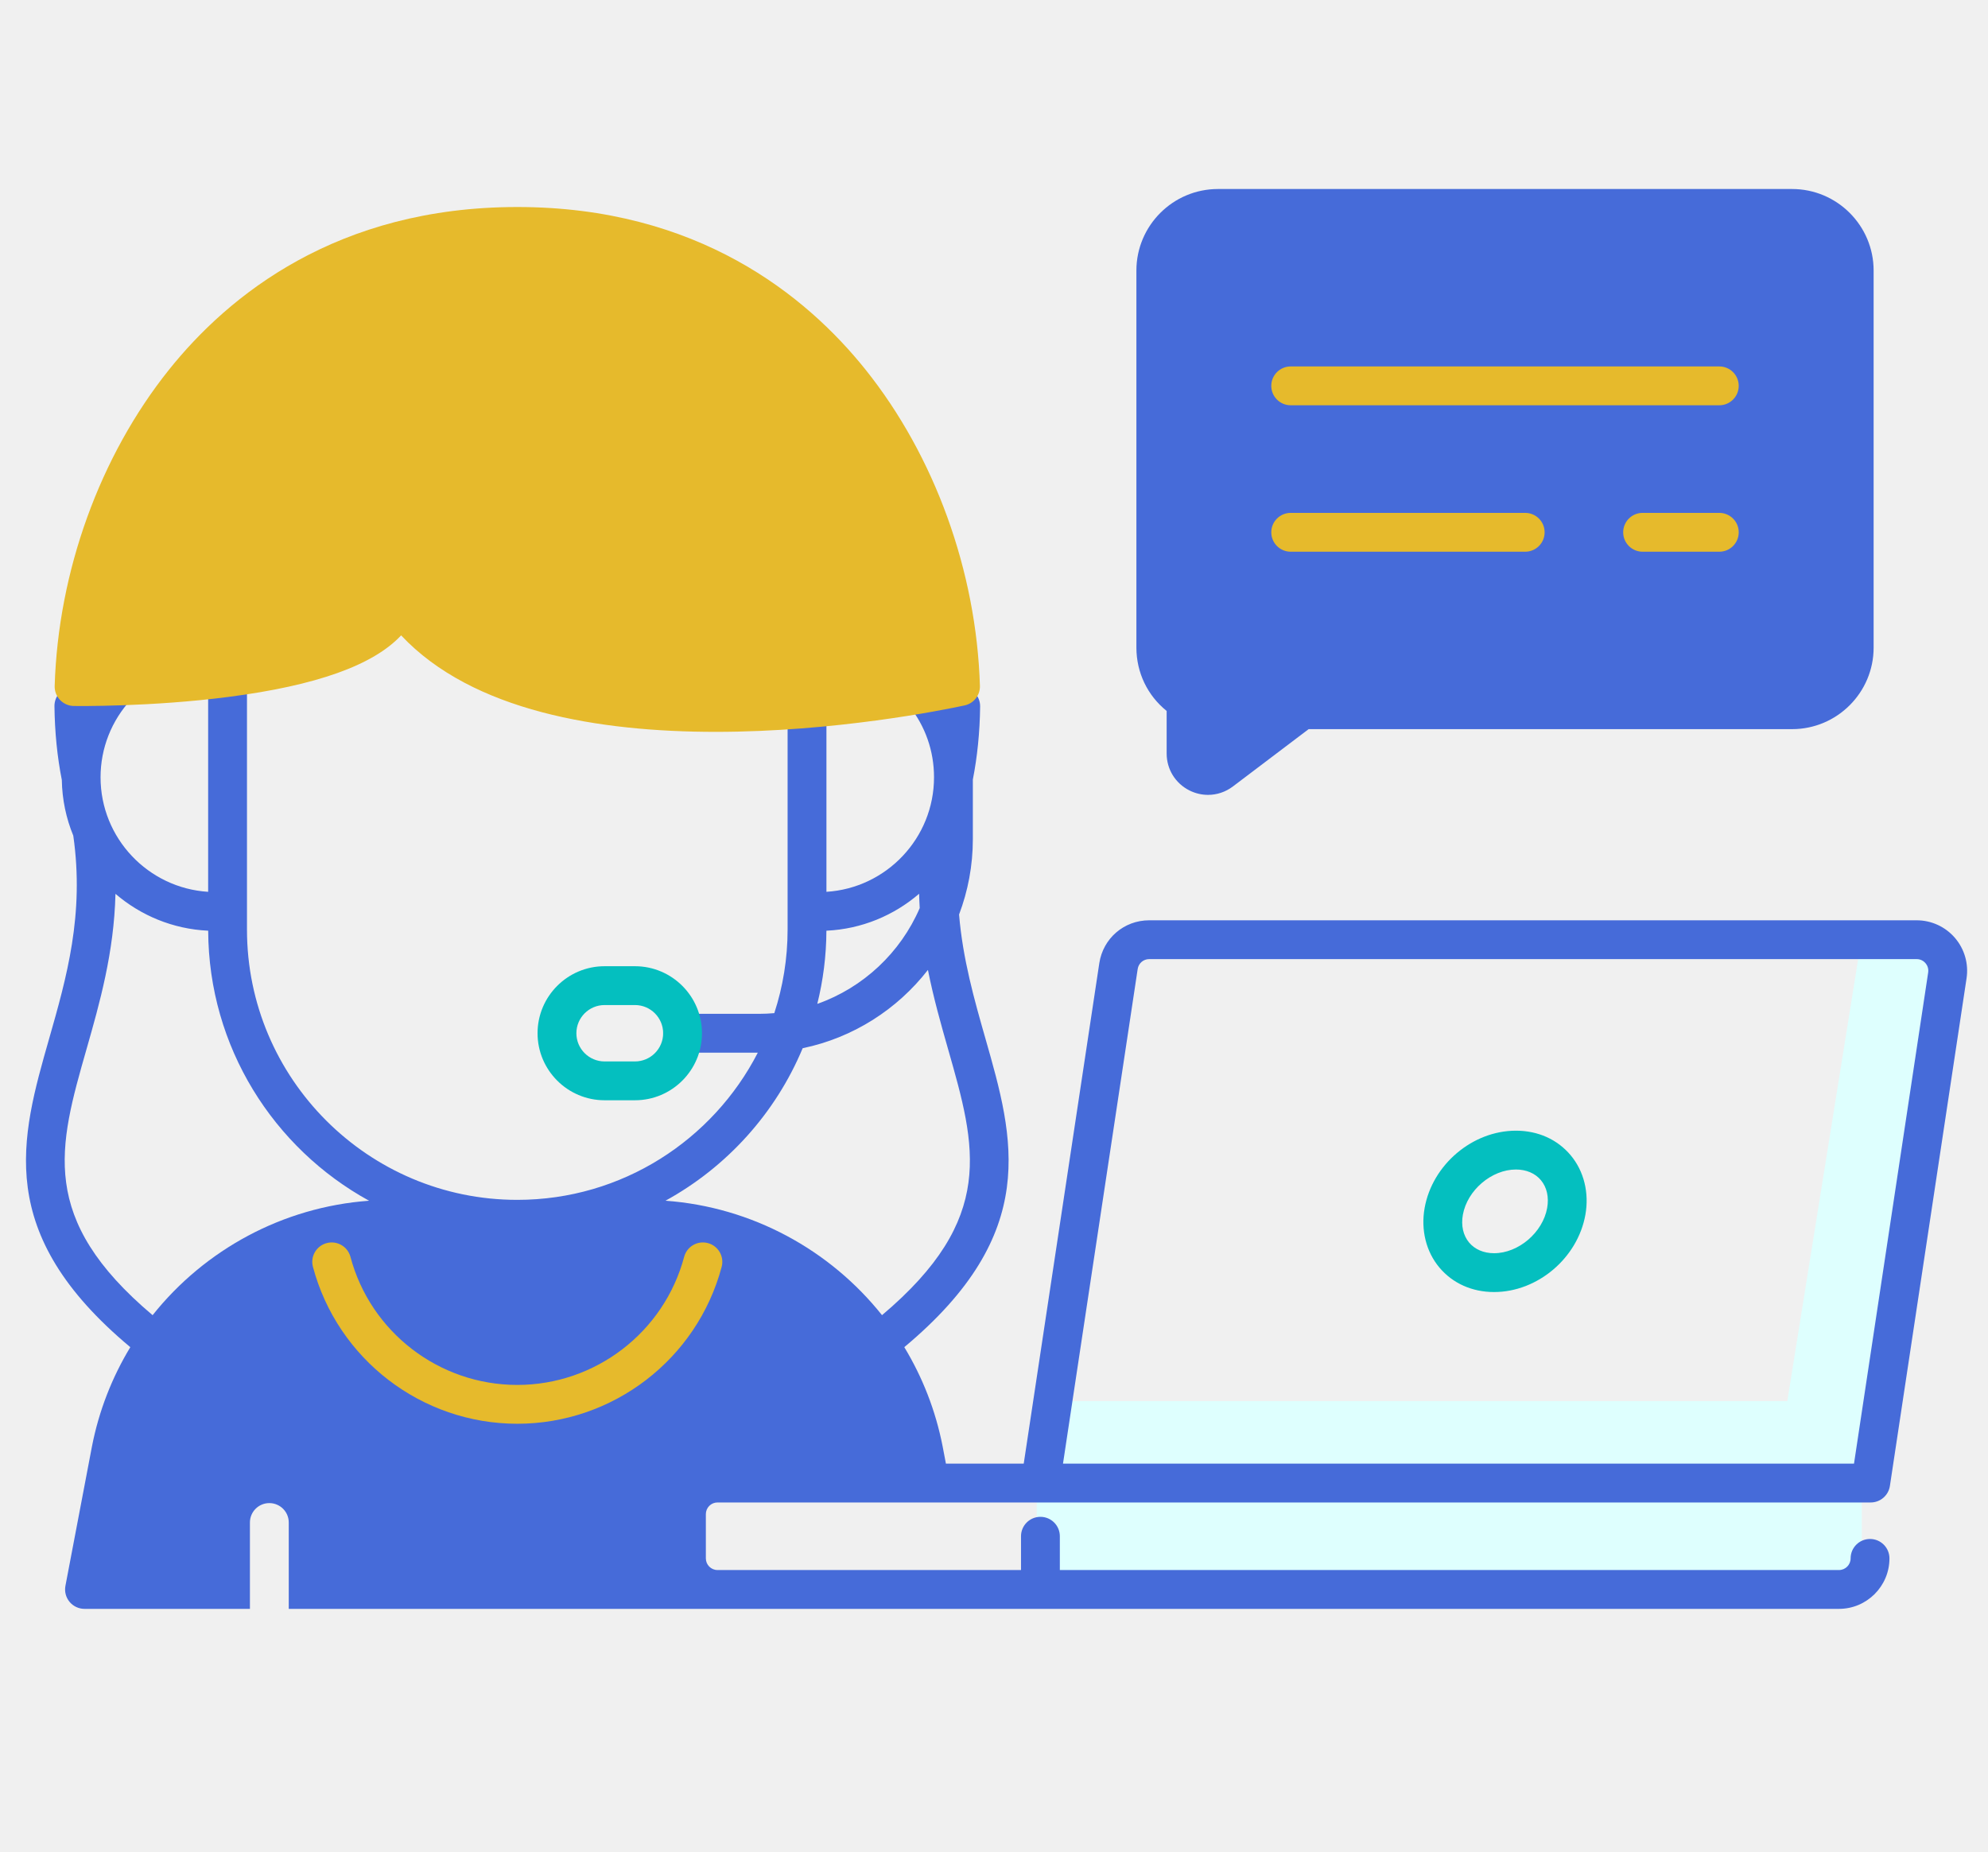
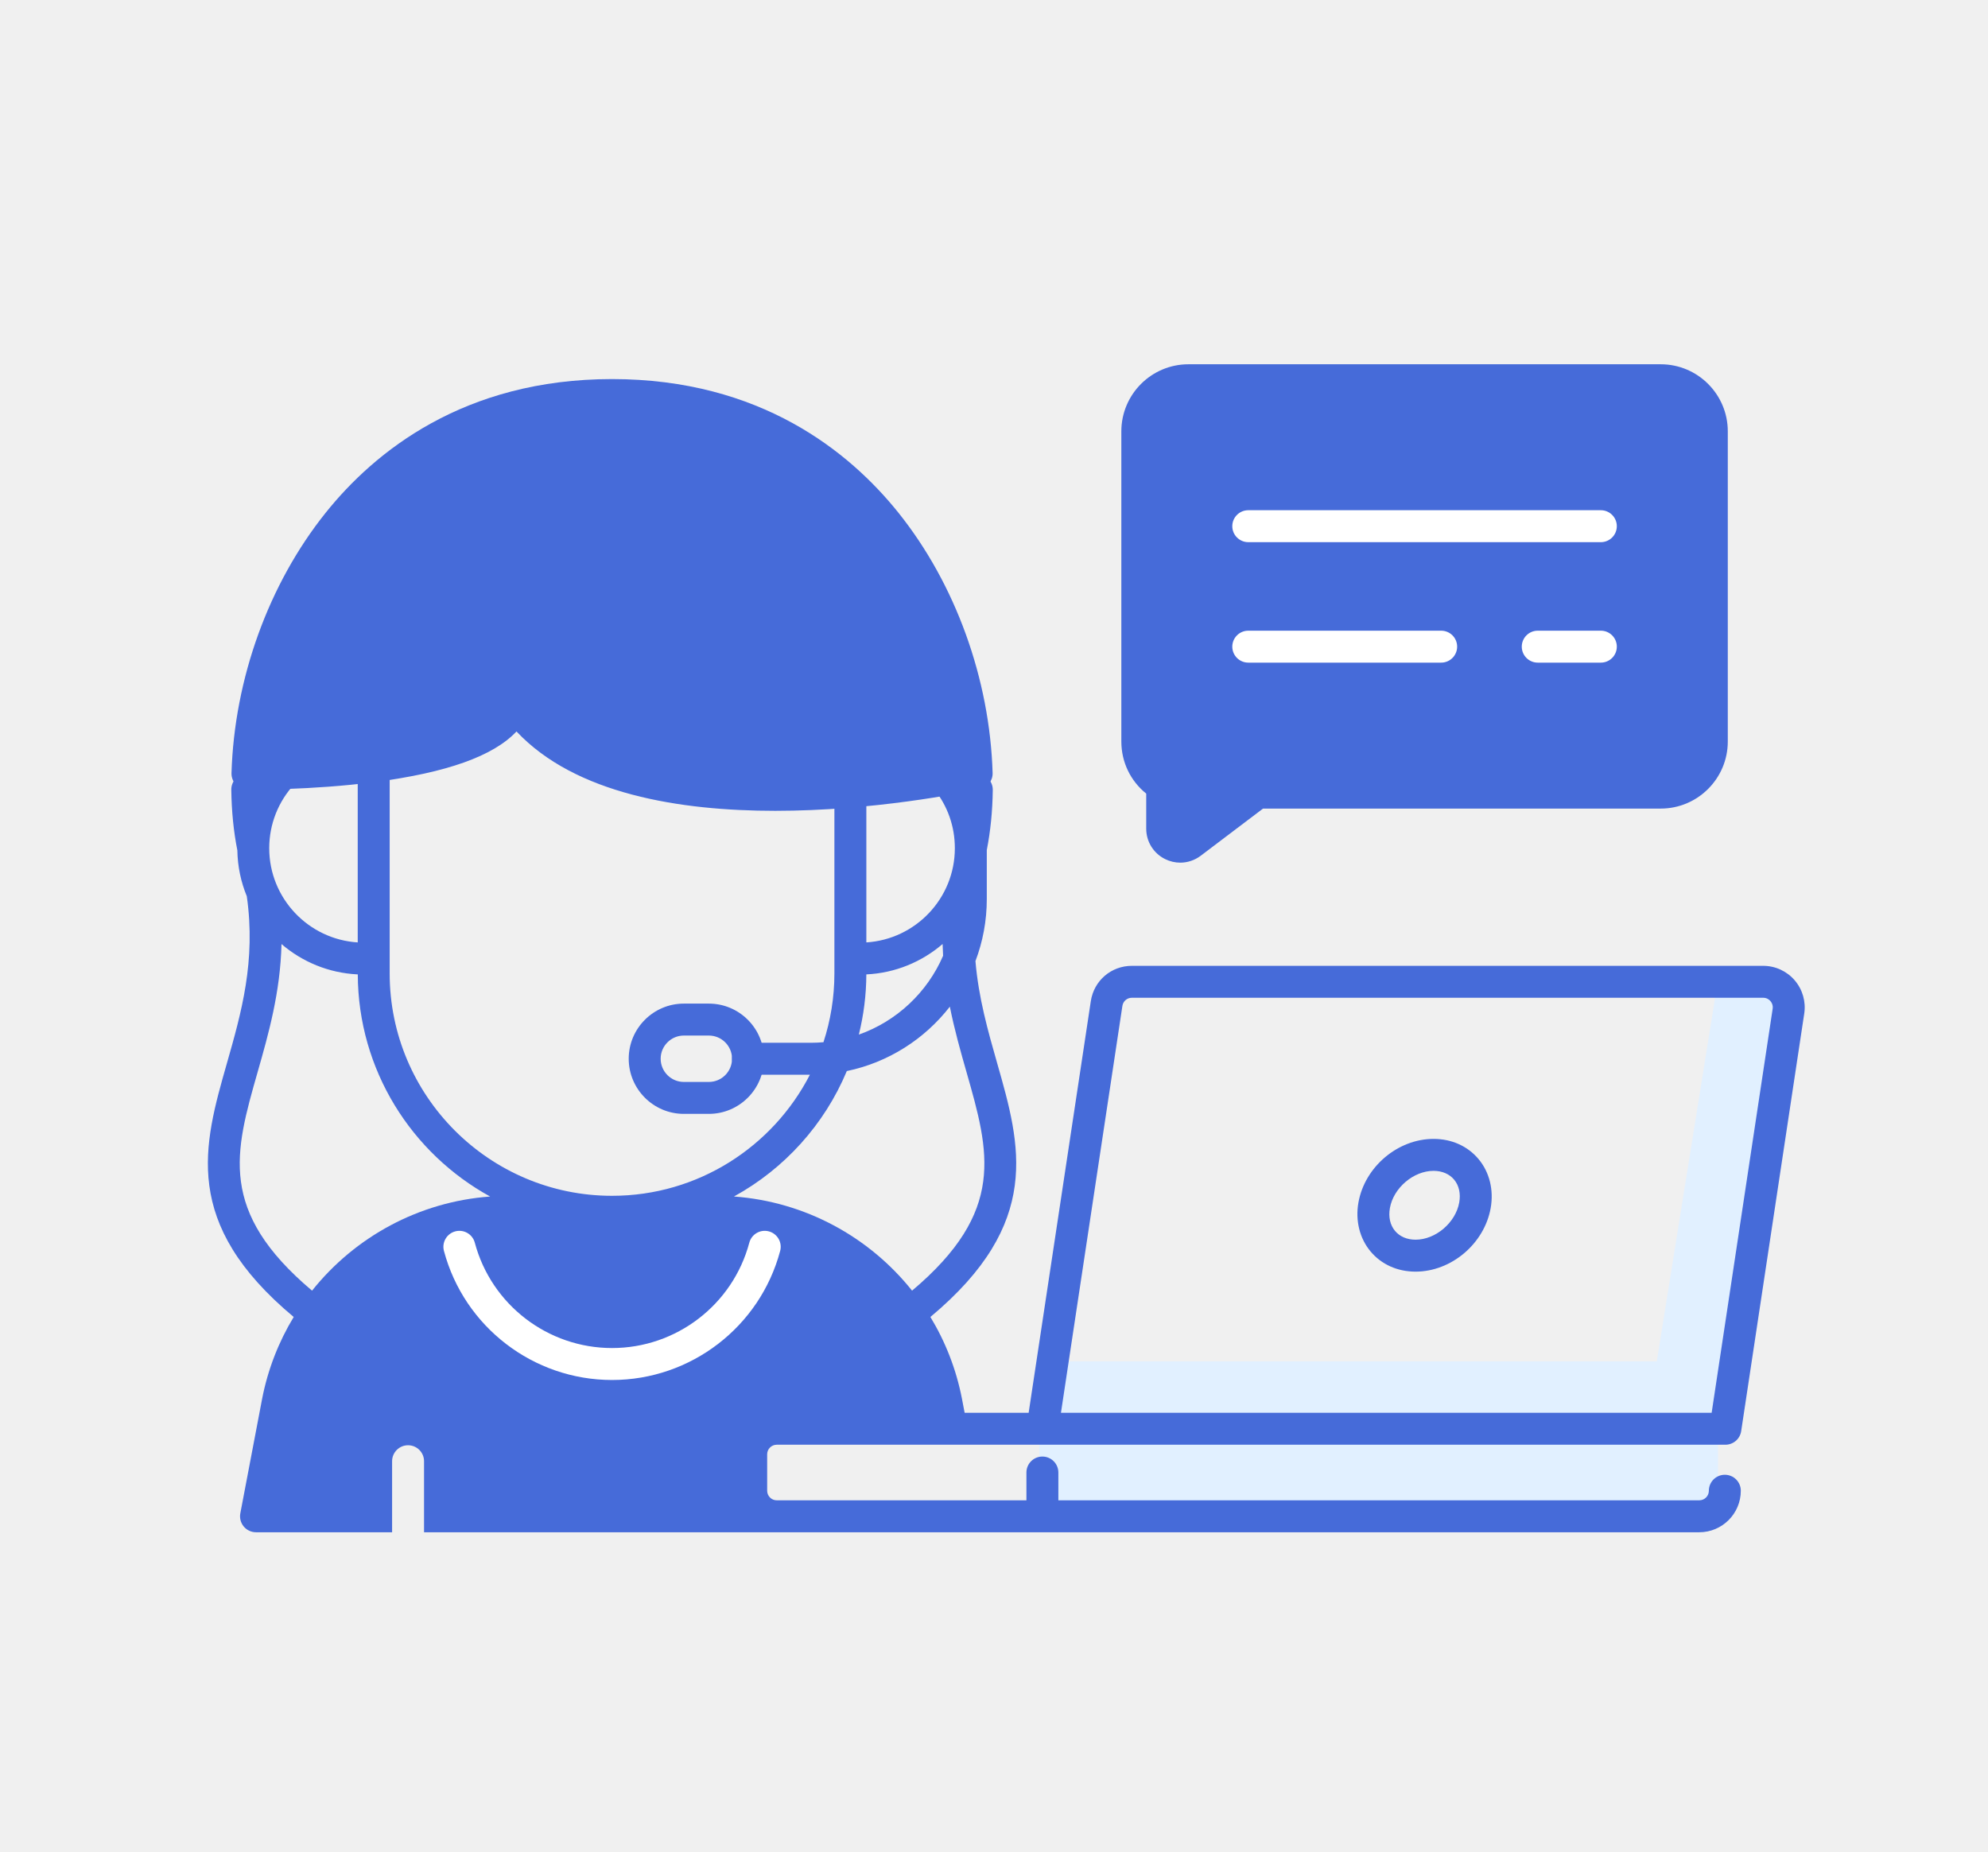
<svg xmlns="http://www.w3.org/2000/svg" version="1.1" id="Layer_1" x="0px" y="0px" width="612px" height="570px" viewBox="0 0 612 570" enable-background="new 0 0 612 570" xml:space="preserve">
  <g id="Layer_1_1_">
</g>
  <g id="Layer_3" display="none">
</g>
  <g id="Layer_5" display="none">
</g>
  <g id="Layer_4">
    <g>
-       <path fill="#DEFFFE" d="M573.137,288.375l-22.918,142.953H325.594l-6.438,23.34v34.819h253.98v-34.819l27.596-157.413    C600.732,297.255,585.766,281.683,573.137,288.375z" />
+       <path fill="#E1F0FF" d="M528.891,301.495l-18.853,117.596h-184.78l-5.296,19.199v28.644H528.89V438.29l22.702-129.49    C551.592,308.8,539.279,295.99,528.891,301.495z" />
      <g>
        <g>
-           <path fill="#466BD9" d="M359.15,218.862v13.111c0,4.859,2.703,9.224,7.057,11.386c1.809,0.899,3.748,1.343,5.678,1.343      c2.709,0,5.395-0.875,7.662-2.59l23.313-17.646h148.828c13.842,0,25.102-11.261,25.102-25.102V83.29      c0-13.84-11.26-25.102-25.102-25.102H374.939c-13.842,0-25.102,11.261-25.102,25.102v116.074      C349.838,207.062,353.264,214.126,359.15,218.862z" />
-           <path fill="#466BD9" d="M601.814,288.716c-2.953-3.434-7.248-5.402-11.779-5.402H353.779c-7.748,0-14.209,5.56-15.365,13.221      l-23.262,154.042h-23.956l-1.009-5.303c-2.155-11.052-6.218-21.338-11.801-30.552c42.08-35.117,33.769-64.212,24.989-94.957      c-3.457-12.104-6.979-24.479-8.129-38.23c2.736-7.223,4.243-15.043,4.243-23.213v-18.346c1.38-7.014,2.144-14.563,2.241-22.479      c0.042-3.3-2.6-6.009-5.901-6.051c-0.025,0-0.051,0-0.076,0c-1.615,0-3.081,0.646-4.159,1.691      c-0.778-1.174-1.606-2.317-2.491-3.418c-2.065-2.573-5.827-2.986-8.402-0.922c-2.575,2.064-2.988,5.826-0.922,8.401      c5.074,6.326,7.756,13.965,7.756,22.089c0,18.739-14.666,34.111-33.12,35.258v-56.523c0-3.303-2.676-5.977-5.977-5.977      c-3.3,0-5.977,2.674-5.977,5.977v68.14c0,8.979-1.447,17.625-4.093,25.735c-1.525,0.13-3.064,0.212-4.623,0.212h-23.621      c-3.3,0-5.977,2.675-5.977,5.977c0,3.303,2.676,5.979,5.977,5.979h23.166c-13.812,26.874-41.807,45.313-74.044,45.313      c-45.885,0-83.215-37.329-83.215-83.214v-77.605c0-3.303-2.676-5.978-5.977-5.978c-3.301,0-5.977,2.675-5.977,5.978v65.988      c-18.456-1.146-33.121-16.518-33.121-35.258c0-8.93,3.36-17.46,9.462-24.023c2.248-2.416,2.111-6.198-0.307-8.445      c-2.416-2.246-6.199-2.111-8.446,0.309c-1.745,1.877-3.313,3.881-4.714,5.979c-1.082-1.075-2.57-1.739-4.211-1.739      c-0.024,0-0.049,0-0.073,0c-3.3,0.04-5.944,2.748-5.903,6.049c0.095,7.983,0.864,15.604,2.263,22.676      c0.102,6.063,1.345,11.854,3.533,17.16c3.468,24.273-2.069,43.713-7.438,62.514c-8.782,30.744-17.091,59.84,24.993,94.959      c-5.585,9.22-9.652,19.515-11.809,30.574l-8.164,42.895c-0.333,1.749,0.131,3.557,1.267,4.928      c1.136,1.372,2.824,2.165,4.604,2.165h50.925v-26.584c0-3.302,2.676-5.977,5.977-5.977c3.301,0,5.977,2.675,5.977,5.977v26.584      h477.23c8.568,0,15.539-6.971,15.539-15.539c0-3.301-2.678-5.977-5.977-5.977c-3.301,0-5.977,2.676-5.977,5.977      c0,1.979-1.609,3.586-3.588,3.586H326.27v-10.4c0-3.304-2.676-5.979-5.977-5.979c-3.303,0-5.979,2.675-5.979,5.979v10.4h-93.432      c-1.977,0-3.586-1.606-3.586-3.586v-13.632c0-1.979,1.609-3.586,3.586-3.586h355.01c2.955,0,5.467-2.161,5.908-5.085      l23.598-156.271C606.076,296.69,604.77,292.151,601.814,288.716z M254.407,286.517c10.877-0.502,20.792-4.711,28.543-11.373      c0.036,1.484,0.096,2.955,0.183,4.406c-5.917,13.711-17.361,24.494-31.53,29.496      C253.395,301.822,254.378,294.282,254.407,286.517z M247.101,322.693c15.57-3.227,29.132-11.98,38.56-24.103      c1.728,8.673,4.028,16.771,6.221,24.452c8.584,30.055,14.876,52.108-20.357,81.83c-16.02-20.104-40.012-33.297-66.66-35.231      C223.739,359.281,238.745,342.714,247.101,322.693z M46.977,404.877c-35.235-29.723-28.945-51.777-20.36-81.833      c4.053-14.191,8.492-29.789,8.93-47.877c7.753,6.652,17.671,10.85,28.544,11.352c0.133,35.8,20.135,66.993,49.525,83.127      C86.977,371.584,62.992,384.772,46.977,404.877z M593.58,299.386l-22.83,151.188H327.24l22.992-152.259      c0.266-1.77,1.758-3.053,3.547-3.053h236.256c1.434,0,2.318,0.781,2.721,1.248C593.154,296.978,593.793,297.97,593.58,299.386z" />
+           <path fill="#466BD9" d="M352.861,244.313v10.786c0,3.997,2.224,7.587,5.806,9.365c1.487,0.74,3.083,1.105,4.67,1.105      c2.229,0,4.438-0.72,6.304-2.13l19.178-14.516h122.428c11.388,0,20.649-9.263,20.649-20.649v-95.484      c0-11.385-9.262-20.649-20.649-20.649H365.851c-11.389,0-20.65,9.264-20.65,20.649v95.484      C345.201,234.605,348.02,240.417,352.861,244.313z" />
+           <path fill="#466BD9" d="M552.481,301.775c-2.429-2.823-5.963-4.443-9.689-4.443H348.443c-6.373,0-11.688,4.573-12.64,10.876      l-19.136,126.717h-19.707l-0.83-4.361c-1.773-9.092-5.115-17.555-9.708-25.134c34.615-28.887,27.779-52.821,20.556-78.111      c-2.844-9.958-5.741-20.138-6.687-31.45c2.25-5.941,3.49-12.374,3.49-19.095v-15.092c1.135-5.77,1.764-11.979,1.843-18.491      c0.036-2.715-2.139-4.944-4.854-4.978c-0.021,0-0.042,0-0.063,0c-1.328,0-2.535,0.532-3.42,1.391      c-0.641-0.965-1.322-1.906-2.049-2.812c-1.699-2.117-4.794-2.456-6.912-0.759c-2.118,1.699-2.458,4.793-0.758,6.912      c4.173,5.204,6.38,11.488,6.38,18.171c0,15.415-12.064,28.06-27.246,29.003v-46.497c0-2.717-2.201-4.917-4.917-4.917      c-2.714,0-4.917,2.2-4.917,4.917v56.053c0,7.387-1.19,14.498-3.367,21.17c-1.254,0.107-2.521,0.175-3.803,0.175h-19.431      c-2.715,0-4.917,2.201-4.917,4.917c0,2.717,2.201,4.918,4.917,4.918h19.057c-11.362,22.107-34.391,37.275-60.91,37.275      c-37.746,0-68.454-30.708-68.454-68.453v-63.839c0-2.717-2.201-4.917-4.917-4.917c-2.715,0-4.917,2.2-4.917,4.917v54.283      c-15.181-0.942-27.246-13.588-27.246-29.004c0-7.346,2.764-14.363,7.784-19.762c1.85-1.987,1.737-5.099-0.252-6.947      c-1.987-1.847-5.099-1.736-6.948,0.254c-1.436,1.544-2.726,3.192-3.878,4.918c-0.89-0.884-2.114-1.43-3.464-1.43      c-0.02,0-0.041,0-0.06,0c-2.715,0.033-4.89,2.26-4.856,4.976c0.078,6.566,0.71,12.835,1.861,18.653      c0.084,4.987,1.106,9.752,2.906,14.116c2.854,19.968-1.701,35.959-6.119,51.426c-7.224,25.291-14.059,49.225,20.56,78.114      c-4.594,7.584-7.939,16.053-9.713,25.15l-6.717,35.286c-0.273,1.438,0.107,2.925,1.042,4.054      c0.934,1.129,2.323,1.781,3.788,1.781h41.892v-21.868c0-2.716,2.201-4.916,4.917-4.916s4.917,2.2,4.917,4.916v21.868H523.12      c7.049,0,12.783-5.734,12.783-12.783c0-2.715-2.203-4.915-4.918-4.915s-4.916,2.2-4.916,4.915c0,1.628-1.324,2.95-2.952,2.95      H325.813v-8.555c0-2.718-2.201-4.918-4.916-4.918c-2.717,0-4.918,2.2-4.918,4.918v8.555H239.12c-1.626,0-2.95-1.32-2.95-2.95      V447.71c0-1.628,1.324-2.95,2.95-2.95h292.036c2.432,0,4.498-1.777,4.86-4.183l19.413-128.551      C555.987,308.335,554.911,304.602,552.481,301.775z M266.699,299.968c8.947-0.414,17.103-3.877,23.479-9.356      c0.029,1.221,0.079,2.431,0.151,3.624c-4.868,11.279-14.282,20.148-25.938,24.264      C265.866,312.558,266.674,306.354,266.699,299.968z M260.688,329.727c12.808-2.656,23.964-9.856,31.72-19.828      c1.422,7.135,3.313,13.796,5.118,20.114c7.062,24.725,12.237,42.866-16.746,67.315c-13.179-16.539-32.915-27.391-54.836-28.982      C241.47,359.824,253.815,346.195,260.688,329.727z M96.063,397.331c-28.984-24.45-23.811-42.592-16.748-67.316      c3.333-11.673,6.985-24.505,7.345-39.385c6.378,5.472,14.537,8.926,23.481,9.34c0.11,29.448,16.563,55.107,40.74,68.381      C128.967,369.944,109.238,380.792,96.063,397.331z M545.708,310.553l-18.78,124.37H326.612l18.914-125.251      c0.218-1.456,1.445-2.512,2.917-2.512h194.349c1.179,0,1.906,0.644,2.238,1.027      C545.357,308.572,545.883,309.388,545.708,310.553z" />
        </g>
        <g>
          <g>
            <g>
-               <path fill="#E6BA2C" d="M529.285,124.763H397.34c-3.301,0-5.979-2.675-5.979-5.977s2.678-5.978,5.979-5.978h131.941        c3.303,0,5.979,2.676,5.979,5.978S532.584,124.763,529.285,124.763z" />
+               <path fill="#FFFFFF" d="M492.818,166.905H384.277c-2.716,0-4.918-2.201-4.918-4.917c0-2.717,2.202-4.918,4.918-4.918h108.537        c2.717,0,4.917,2.201,4.917,4.918C497.731,164.705,495.531,166.905,492.818,166.905z" />
            </g>
            <g>
-               <path fill="#E6BA2C" d="M469.527,169.847H397.34c-3.301,0-5.979-2.676-5.979-5.978s2.678-5.978,5.979-5.978h72.188        c3.301,0,5.979,2.676,5.979,5.978S472.828,169.847,469.527,169.847z" />
+               <path fill="#FFFFFF" d="M443.659,203.992h-59.382c-2.716,0-4.918-2.202-4.918-4.917c0-2.717,2.202-4.918,4.918-4.918h59.383        c2.715,0,4.918,2.201,4.918,4.918C448.578,201.791,446.374,203.992,443.659,203.992z" />
            </g>
            <g>
-               <path fill="#E6BA2C" d="M529.285,169.847h-23.613c-3.301,0-5.979-2.676-5.979-5.978s2.678-5.978,5.979-5.978h23.611        c3.301,0,5.979,2.676,5.979,5.978S532.584,169.847,529.285,169.847z" />
+               <path fill="#FFFFFF" d="M492.818,203.992h-19.425c-2.716,0-4.919-2.202-4.919-4.917c0-2.717,2.203-4.918,4.919-4.918h19.423        c2.715,0,4.917,2.201,4.917,4.918C497.733,201.791,495.531,203.992,492.818,203.992z" />
            </g>
          </g>
          <g>
-             <path fill="#04BFBF" d="M459.945,397.755c-6.779,0-12.764-2.685-16.846-7.56c-4.086-4.882-5.738-11.563-4.531-18.328       c2.381-13.337,14.729-23.785,28.109-23.785c6.783,0,12.766,2.687,16.846,7.56c4.088,4.882,5.74,11.563,4.533,18.327v0.002       C485.676,387.307,473.328,397.755,459.945,397.755z M466.68,360.035c-7.51,0-14.994,6.381-16.342,13.934       c-0.596,3.321,0.092,6.359,1.928,8.555c1.771,2.115,4.498,3.279,7.682,3.279c7.512,0,14.996-6.382,16.342-13.936       c0.596-3.321-0.092-6.358-1.928-8.553C472.59,361.199,469.861,360.035,466.68,360.035z M482.174,372.918h0.012H482.174z" />
+             <path fill="#466BD9" d="M435.777,391.474c-5.576,0-10.5-2.21-13.858-6.219c-3.361-4.017-4.72-9.513-3.727-15.078       c1.959-10.972,12.116-19.566,23.123-19.566c5.579,0,10.502,2.212,13.857,6.221c3.363,4.014,4.722,9.511,3.729,15.075v0.002       C456.944,382.878,446.786,391.474,435.777,391.474z M441.316,360.444c-6.177,0-12.334,5.248-13.442,11.462       c-0.49,2.731,0.076,5.231,1.586,7.037c1.458,1.739,3.7,2.697,6.319,2.697c6.18,0,12.337-5.249,13.443-11.464       c0.49-2.731-0.075-5.23-1.585-7.035C446.179,361.401,443.935,360.444,441.316,360.444z M454.063,371.042h0.009H454.063z" />
          </g>
        </g>
        <g>
-           <path fill="#04BFBF" d="M195.471,338.716h-9.354c-11.377,0-20.632-9.256-20.632-20.633s9.255-20.632,20.632-20.632h9.354      c11.377,0,20.632,9.255,20.632,20.632S206.848,338.716,195.471,338.716z M186.117,309.404c-4.785,0-8.679,3.893-8.679,8.679      s3.893,8.682,8.679,8.682h9.354c4.786,0,8.679-3.896,8.679-8.682s-3.893-8.679-8.679-8.679H186.117z" />
+           <path fill="#466BD9" d="M218.217,342.907h-7.695c-9.359,0-16.973-7.615-16.973-16.974c0-9.359,7.614-16.972,16.973-16.972h7.695      c9.359,0,16.972,7.612,16.972,16.972C235.188,335.292,227.576,342.907,218.217,342.907z M210.522,318.795      c-3.936,0-7.14,3.201-7.14,7.139s3.203,7.143,7.14,7.143h7.695c3.937,0,7.139-3.205,7.139-7.143s-3.203-7.139-7.139-7.139      H210.522z" />
        </g>
        <g>
-           <path fill="#E6BA2C" d="M159.249,438.306c-29.458,0-55.329-19.862-62.913-48.305c-0.85-3.188,1.046-6.463,4.234-7.313      c3.194-0.849,6.464,1.045,7.315,4.233c6.192,23.217,27.313,39.431,51.364,39.431c24.051,0,45.173-16.214,51.364-39.431      c0.85-3.188,4.119-5.086,7.315-4.233c3.189,0.852,5.085,4.125,4.234,7.313C214.577,418.443,188.707,438.306,159.249,438.306z" />
+           <path fill="#FFFFFF" d="M188.42,424.831c-24.233,0-45.515-16.34-51.754-39.736c-0.699-2.623,0.861-5.317,3.483-6.018      c2.628-0.696,5.317,0.86,6.018,3.483c5.093,19.099,22.469,32.436,42.253,32.436c19.785,0,37.16-13.337,42.252-32.436      c0.699-2.623,3.388-4.184,6.018-3.483c2.623,0.702,4.183,3.395,3.482,6.018C233.934,408.491,212.652,424.831,188.42,424.831z" />
        </g>
-         <path fill="#E6BA2C" d="M266.442,113.779c-18.281-22.832-51.718-50.05-107.193-50.05c-55.488,0-88.928,27.228-107.209,50.069     c-21.312,26.626-34.144,62.124-35.208,97.386c-0.049,1.602,0.552,3.154,1.66,4.313c1.108,1.157,2.638,1.82,4.24,1.844     c0.963,0.015,23.872,0.293,47.718-2.809c26.931-3.502,44.433-9.73,53.035-18.932c22.007,23.426,61.142,29.705,96.816,29.703     c36.728,0,69.784-6.662,76.646-8.139c2.821-0.607,4.808-3.141,4.718-6.025C300.59,175.884,287.752,140.396,266.442,113.779z" />
+         <path fill="#466BD9" d="M276.598,157.87c-15.038-18.782-42.543-41.172-88.178-41.172c-45.646,0-73.154,22.398-88.191,41.188     c-17.532,21.903-28.088,51.104-28.963,80.111c-0.041,1.318,0.454,2.595,1.365,3.548c0.912,0.951,2.17,1.497,3.488,1.517     c0.792,0.012,19.637,0.241,39.254-2.31c22.154-2.881,36.551-8.005,43.627-15.575c18.103,19.271,50.296,24.436,79.643,24.434     c30.213,0,57.405-5.48,63.05-6.695c2.32-0.5,3.955-2.584,3.881-4.957C304.689,208.958,294.128,179.765,276.598,157.87z" />
      </g>
    </g>
  </g>
</svg>
